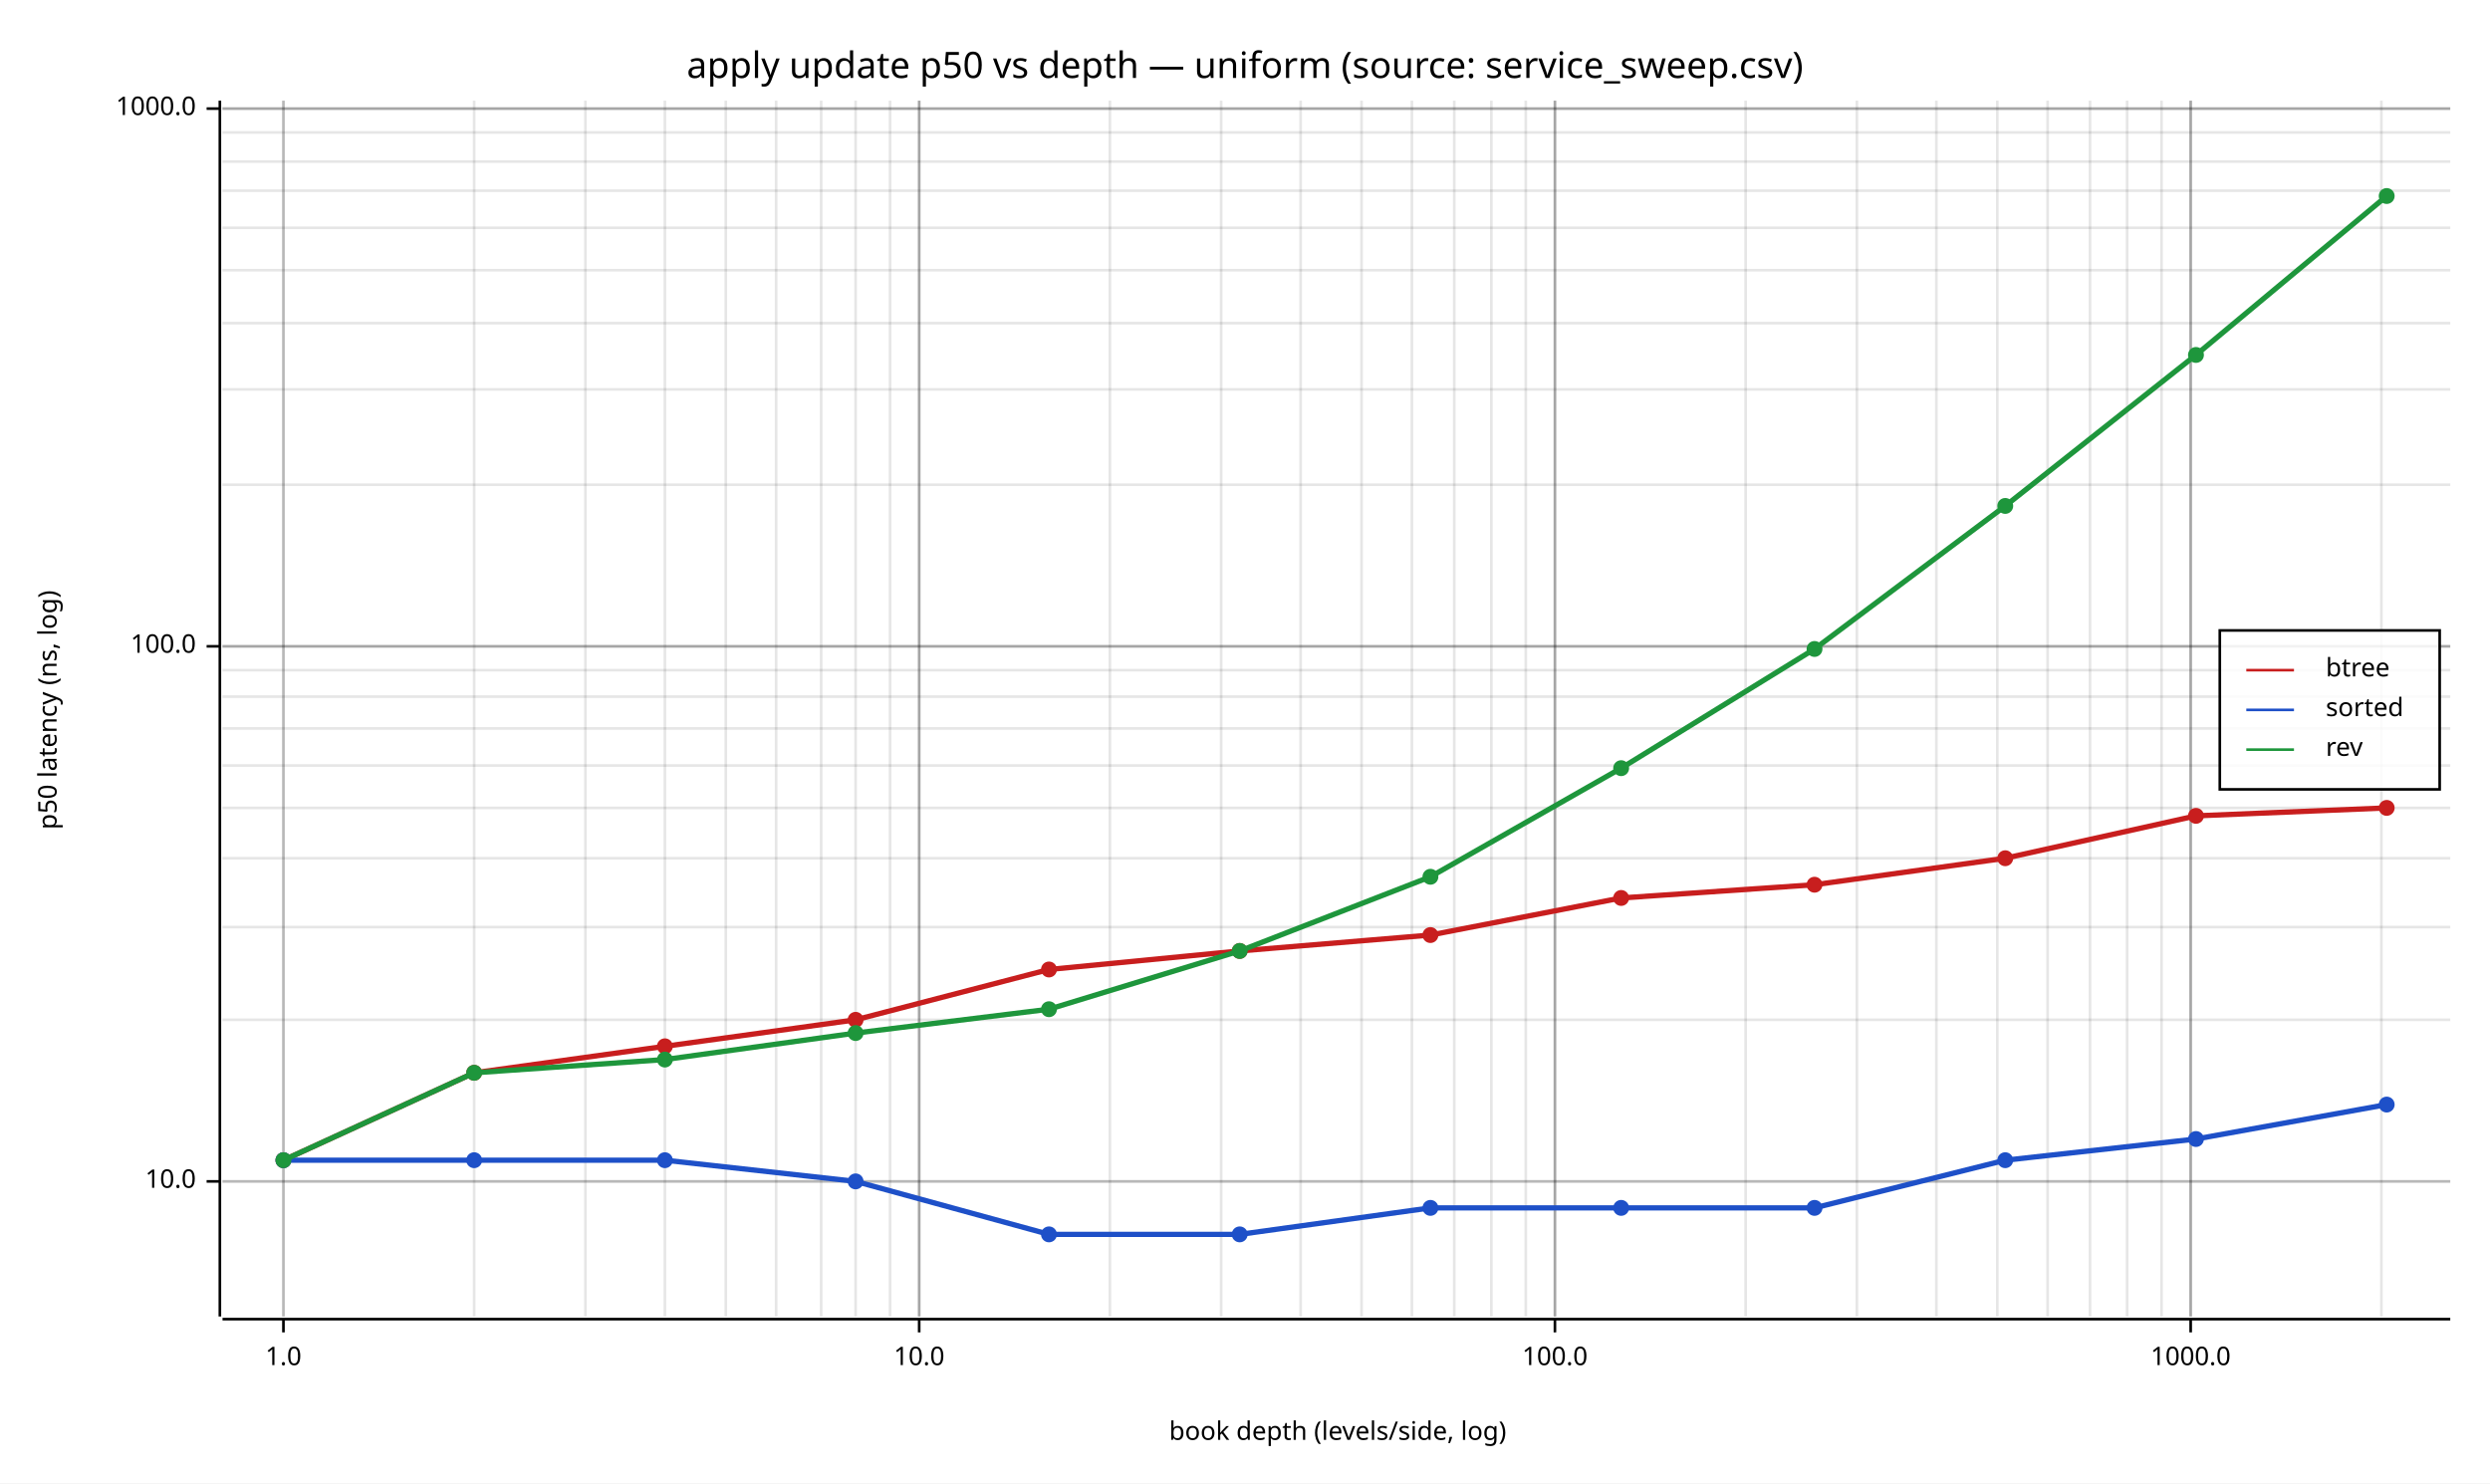
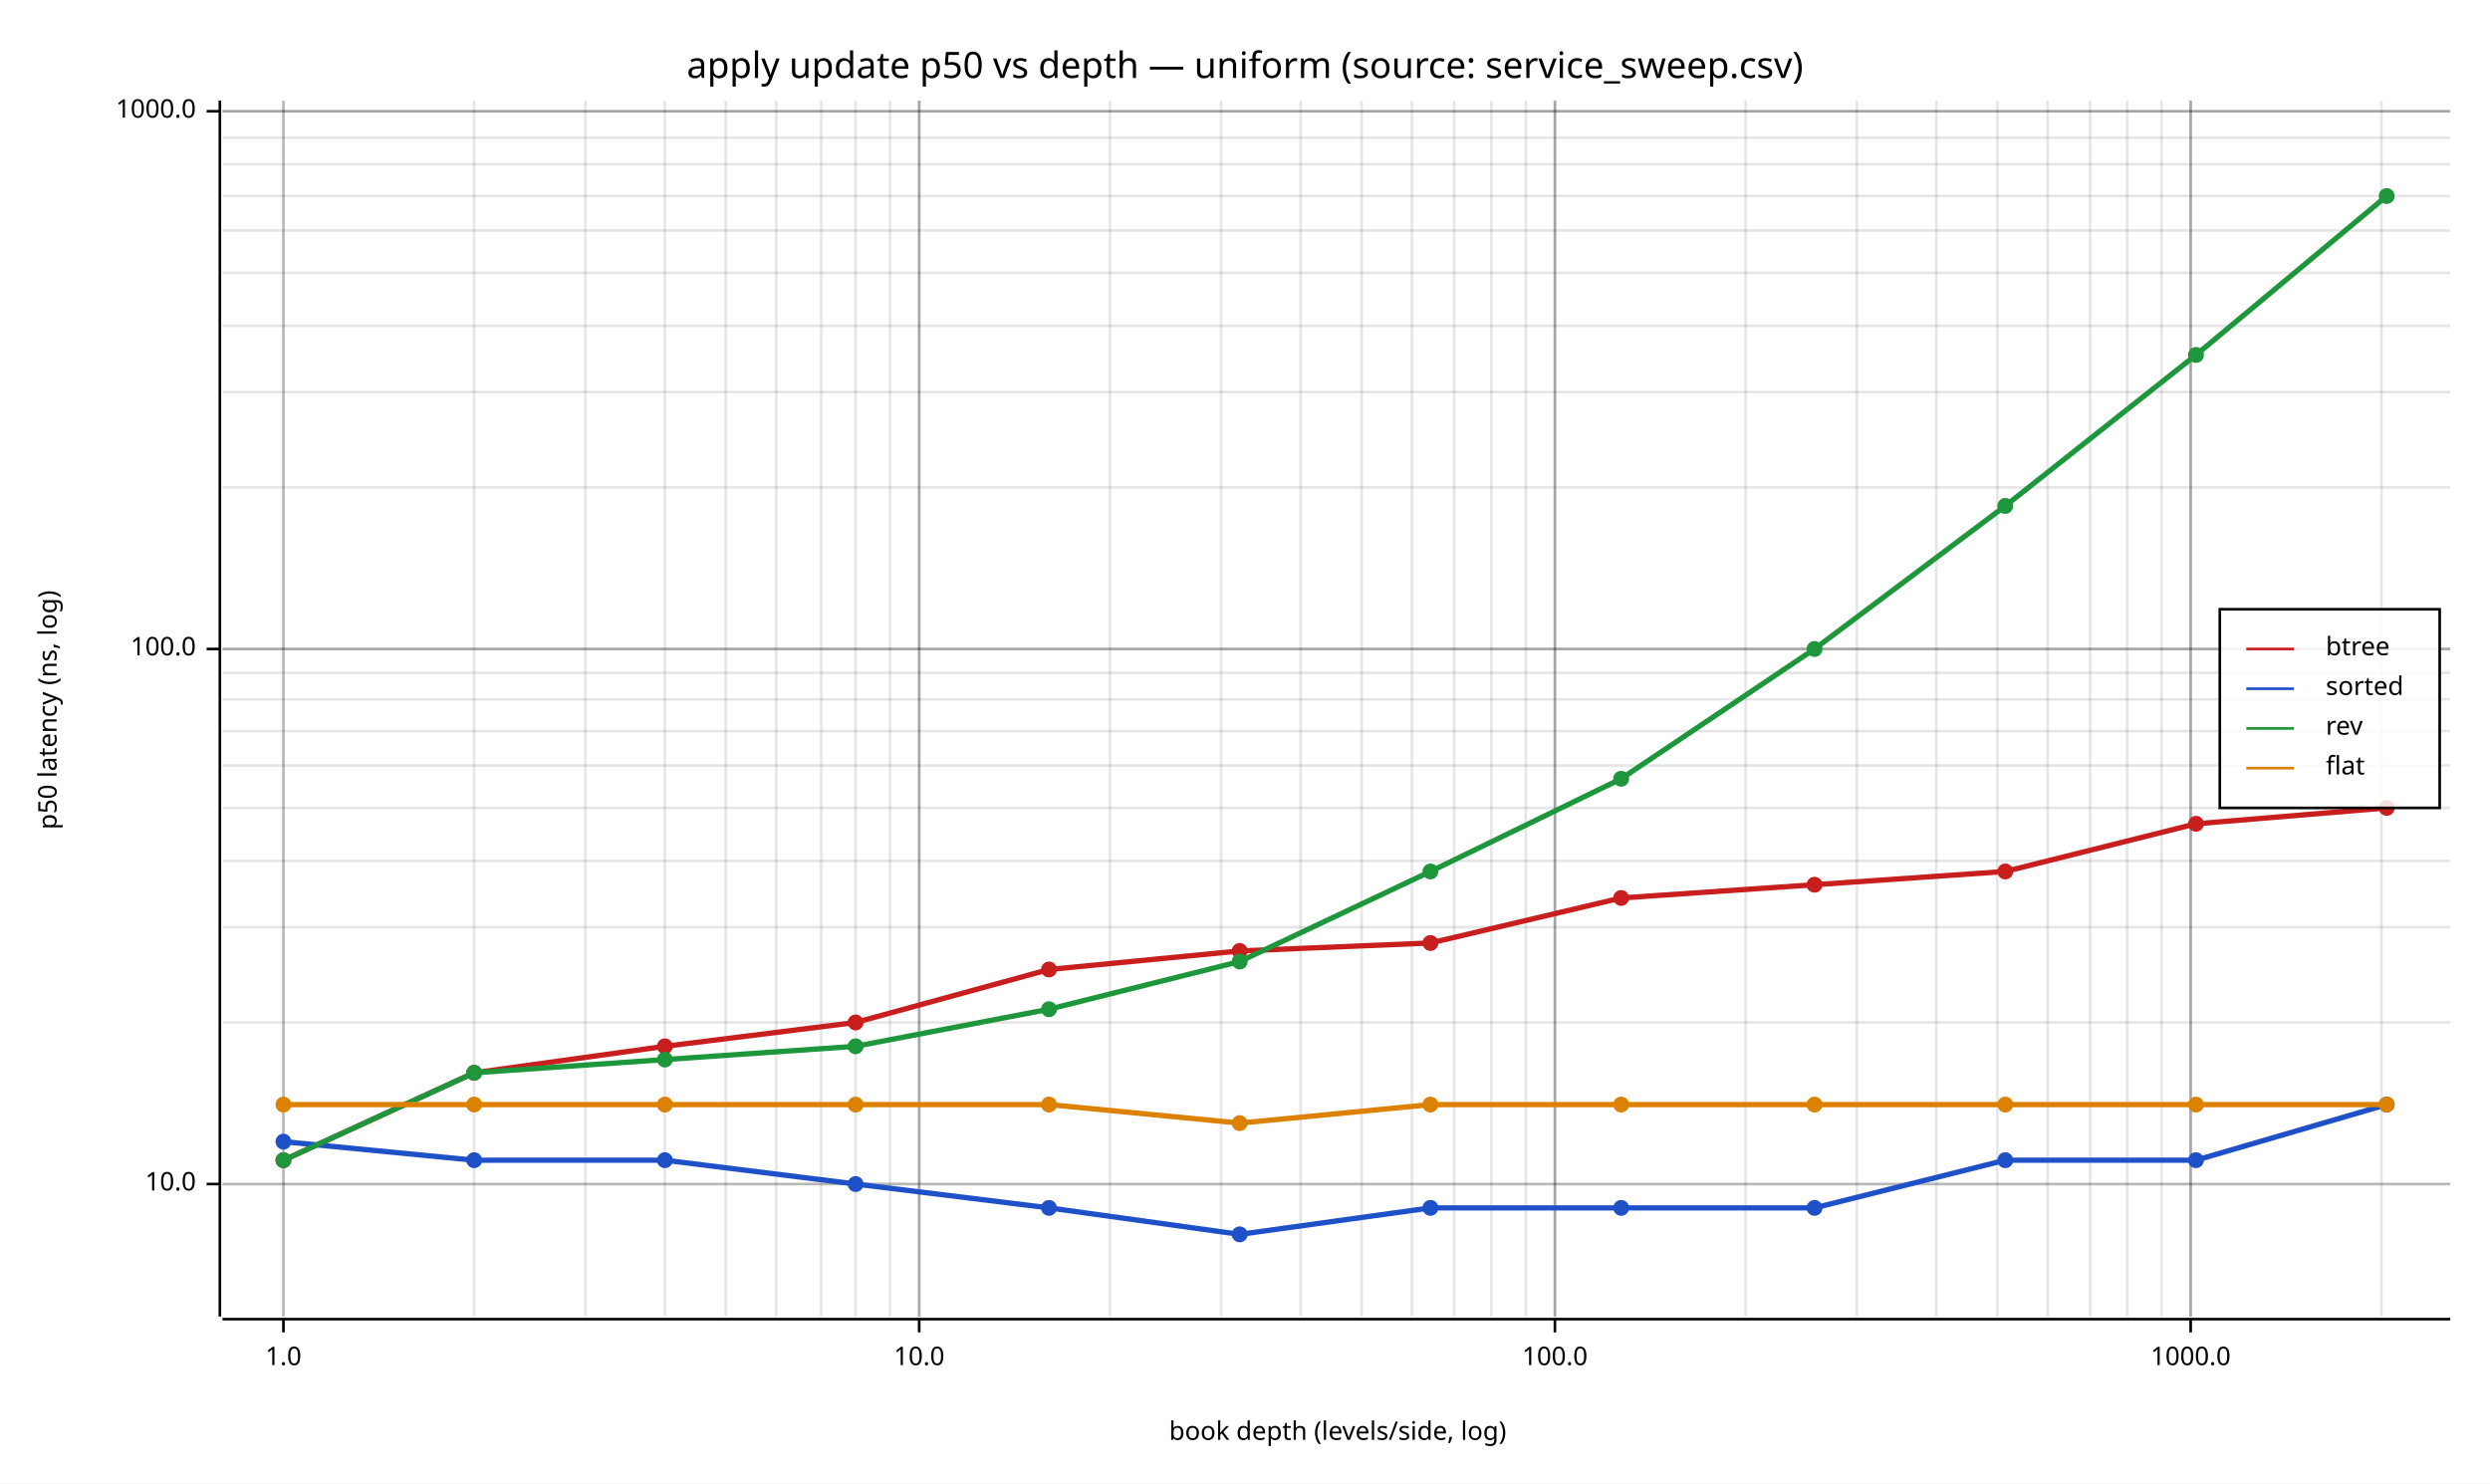
<svg xmlns="http://www.w3.org/2000/svg" width="940" height="560" viewBox="0 0 940 560">
  <rect x="0" y="0" width="940" height="560" opacity="1" fill="#FFFFFF" stroke="none" />
  <text x="470" y="19" dy="0.76em" text-anchor="middle" font-family="sans-serif" font-size="13.71" opacity="1" fill="#000000">
apply update p50 vs depth — uniform   (source: service_sweep.csv)
</text>
  <line opacity="0.1" stroke="#000000" stroke-width="1" x1="107" y1="497" x2="107" y2="38" />
  <line opacity="0.1" stroke="#000000" stroke-width="1" x1="179" y1="497" x2="179" y2="38" />
  <line opacity="0.1" stroke="#000000" stroke-width="1" x1="221" y1="497" x2="221" y2="38" />
  <line opacity="0.1" stroke="#000000" stroke-width="1" x1="251" y1="497" x2="251" y2="38" />
  <line opacity="0.1" stroke="#000000" stroke-width="1" x1="274" y1="497" x2="274" y2="38" />
  <line opacity="0.1" stroke="#000000" stroke-width="1" x1="293" y1="497" x2="293" y2="38" />
  <line opacity="0.1" stroke="#000000" stroke-width="1" x1="310" y1="497" x2="310" y2="38" />
  <line opacity="0.1" stroke="#000000" stroke-width="1" x1="323" y1="497" x2="323" y2="38" />
  <line opacity="0.1" stroke="#000000" stroke-width="1" x1="336" y1="497" x2="336" y2="38" />
  <line opacity="0.1" stroke="#000000" stroke-width="1" x1="347" y1="497" x2="347" y2="38" />
  <line opacity="0.1" stroke="#000000" stroke-width="1" x1="347" y1="497" x2="347" y2="38" />
  <line opacity="0.1" stroke="#000000" stroke-width="1" x1="419" y1="497" x2="419" y2="38" />
  <line opacity="0.1" stroke="#000000" stroke-width="1" x1="461" y1="497" x2="461" y2="38" />
  <line opacity="0.1" stroke="#000000" stroke-width="1" x1="491" y1="497" x2="491" y2="38" />
  <line opacity="0.1" stroke="#000000" stroke-width="1" x1="514" y1="497" x2="514" y2="38" />
  <line opacity="0.1" stroke="#000000" stroke-width="1" x1="533" y1="497" x2="533" y2="38" />
  <line opacity="0.1" stroke="#000000" stroke-width="1" x1="549" y1="497" x2="549" y2="38" />
  <line opacity="0.1" stroke="#000000" stroke-width="1" x1="563" y1="497" x2="563" y2="38" />
  <line opacity="0.1" stroke="#000000" stroke-width="1" x1="576" y1="497" x2="576" y2="38" />
  <line opacity="0.1" stroke="#000000" stroke-width="1" x1="587" y1="497" x2="587" y2="38" />
  <line opacity="0.1" stroke="#000000" stroke-width="1" x1="587" y1="497" x2="587" y2="38" />
  <line opacity="0.1" stroke="#000000" stroke-width="1" x1="659" y1="497" x2="659" y2="38" />
  <line opacity="0.1" stroke="#000000" stroke-width="1" x1="701" y1="497" x2="701" y2="38" />
  <line opacity="0.1" stroke="#000000" stroke-width="1" x1="731" y1="497" x2="731" y2="38" />
  <line opacity="0.1" stroke="#000000" stroke-width="1" x1="754" y1="497" x2="754" y2="38" />
  <line opacity="0.1" stroke="#000000" stroke-width="1" x1="773" y1="497" x2="773" y2="38" />
  <line opacity="0.1" stroke="#000000" stroke-width="1" x1="789" y1="497" x2="789" y2="38" />
  <line opacity="0.1" stroke="#000000" stroke-width="1" x1="803" y1="497" x2="803" y2="38" />
  <line opacity="0.1" stroke="#000000" stroke-width="1" x1="816" y1="497" x2="816" y2="38" />
  <line opacity="0.1" stroke="#000000" stroke-width="1" x1="827" y1="497" x2="827" y2="38" />
  <line opacity="0.1" stroke="#000000" stroke-width="1" x1="827" y1="497" x2="827" y2="38" />
  <line opacity="0.1" stroke="#000000" stroke-width="1" x1="899" y1="497" x2="899" y2="38" />
-   <line opacity="0.1" stroke="#000000" stroke-width="1" x1="84" y1="446" x2="925" y2="446" />
-   <line opacity="0.1" stroke="#000000" stroke-width="1" x1="84" y1="385" x2="925" y2="385" />
+   <line opacity="0.1" stroke="#000000" stroke-width="1" x1="84" y1="447" x2="925" y2="447" />
+   <line opacity="0.1" stroke="#000000" stroke-width="1" x1="84" y1="386" x2="925" y2="386" />
  <line opacity="0.1" stroke="#000000" stroke-width="1" x1="84" y1="350" x2="925" y2="350" />
-   <line opacity="0.1" stroke="#000000" stroke-width="1" x1="84" y1="324" x2="925" y2="324" />
+   <line opacity="0.1" stroke="#000000" stroke-width="1" x1="84" y1="325" x2="925" y2="325" />
  <line opacity="0.1" stroke="#000000" stroke-width="1" x1="84" y1="305" x2="925" y2="305" />
  <line opacity="0.1" stroke="#000000" stroke-width="1" x1="84" y1="289" x2="925" y2="289" />
-   <line opacity="0.1" stroke="#000000" stroke-width="1" x1="84" y1="275" x2="925" y2="275" />
-   <line opacity="0.1" stroke="#000000" stroke-width="1" x1="84" y1="263" x2="925" y2="263" />
-   <line opacity="0.1" stroke="#000000" stroke-width="1" x1="84" y1="253" x2="925" y2="253" />
-   <line opacity="0.1" stroke="#000000" stroke-width="1" x1="84" y1="244" x2="925" y2="244" />
-   <line opacity="0.1" stroke="#000000" stroke-width="1" x1="84" y1="244" x2="925" y2="244" />
-   <line opacity="0.1" stroke="#000000" stroke-width="1" x1="84" y1="183" x2="925" y2="183" />
-   <line opacity="0.1" stroke="#000000" stroke-width="1" x1="84" y1="147" x2="925" y2="147" />
-   <line opacity="0.1" stroke="#000000" stroke-width="1" x1="84" y1="122" x2="925" y2="122" />
-   <line opacity="0.1" stroke="#000000" stroke-width="1" x1="84" y1="102" x2="925" y2="102" />
-   <line opacity="0.1" stroke="#000000" stroke-width="1" x1="84" y1="86" x2="925" y2="86" />
-   <line opacity="0.1" stroke="#000000" stroke-width="1" x1="84" y1="72" x2="925" y2="72" />
-   <line opacity="0.1" stroke="#000000" stroke-width="1" x1="84" y1="61" x2="925" y2="61" />
-   <line opacity="0.1" stroke="#000000" stroke-width="1" x1="84" y1="50" x2="925" y2="50" />
-   <line opacity="0.1" stroke="#000000" stroke-width="1" x1="84" y1="41" x2="925" y2="41" />
-   <line opacity="0.1" stroke="#000000" stroke-width="1" x1="84" y1="41" x2="925" y2="41" />
+   <line opacity="0.1" stroke="#000000" stroke-width="1" x1="84" y1="276" x2="925" y2="276" />
+   <line opacity="0.1" stroke="#000000" stroke-width="1" x1="84" y1="264" x2="925" y2="264" />
+   <line opacity="0.1" stroke="#000000" stroke-width="1" x1="84" y1="254" x2="925" y2="254" />
+   <line opacity="0.1" stroke="#000000" stroke-width="1" x1="84" y1="245" x2="925" y2="245" />
+   <line opacity="0.1" stroke="#000000" stroke-width="1" x1="84" y1="245" x2="925" y2="245" />
+   <line opacity="0.1" stroke="#000000" stroke-width="1" x1="84" y1="184" x2="925" y2="184" />
+   <line opacity="0.1" stroke="#000000" stroke-width="1" x1="84" y1="148" x2="925" y2="148" />
+   <line opacity="0.1" stroke="#000000" stroke-width="1" x1="84" y1="123" x2="925" y2="123" />
+   <line opacity="0.1" stroke="#000000" stroke-width="1" x1="84" y1="103" x2="925" y2="103" />
+   <line opacity="0.1" stroke="#000000" stroke-width="1" x1="84" y1="87" x2="925" y2="87" />
+   <line opacity="0.1" stroke="#000000" stroke-width="1" x1="84" y1="74" x2="925" y2="74" />
+   <line opacity="0.1" stroke="#000000" stroke-width="1" x1="84" y1="62" x2="925" y2="62" />
+   <line opacity="0.1" stroke="#000000" stroke-width="1" x1="84" y1="52" x2="925" y2="52" />
+   <line opacity="0.1" stroke="#000000" stroke-width="1" x1="84" y1="42" x2="925" y2="42" />
+   <line opacity="0.1" stroke="#000000" stroke-width="1" x1="84" y1="42" x2="925" y2="42" />
  <text x="14" y="268" dy="0.76em" text-anchor="middle" font-family="sans-serif" font-size="9.677" opacity="1" fill="#000000" transform="rotate(270, 14, 268)">
p50 latency (ns, log)
</text>
  <text x="505" y="546" dy="-0.5ex" text-anchor="middle" font-family="sans-serif" font-size="9.677" opacity="1" fill="#000000">
book depth (levels/side, log)
</text>
  <line opacity="0.2" stroke="#000000" stroke-width="1" x1="107" y1="497" x2="107" y2="38" />
  <line opacity="0.2" stroke="#000000" stroke-width="1" x1="347" y1="497" x2="347" y2="38" />
  <line opacity="0.2" stroke="#000000" stroke-width="1" x1="587" y1="497" x2="587" y2="38" />
  <line opacity="0.2" stroke="#000000" stroke-width="1" x1="827" y1="497" x2="827" y2="38" />
-   <line opacity="0.2" stroke="#000000" stroke-width="1" x1="84" y1="446" x2="925" y2="446" />
-   <line opacity="0.2" stroke="#000000" stroke-width="1" x1="84" y1="244" x2="925" y2="244" />
-   <line opacity="0.2" stroke="#000000" stroke-width="1" x1="84" y1="41" x2="925" y2="41" />
+   <line opacity="0.2" stroke="#000000" stroke-width="1" x1="84" y1="447" x2="925" y2="447" />
+   <line opacity="0.2" stroke="#000000" stroke-width="1" x1="84" y1="245" x2="925" y2="245" />
+   <line opacity="0.2" stroke="#000000" stroke-width="1" x1="84" y1="42" x2="925" y2="42" />
  <polyline fill="none" opacity="1" stroke="#000000" stroke-width="1" points="83,38 83,497 " />
-   <text x="74" y="446" dy="0.5ex" text-anchor="end" font-family="sans-serif" font-size="9.677" opacity="1" fill="#000000">
+   <text x="74" y="447" dy="0.5ex" text-anchor="end" font-family="sans-serif" font-size="9.677" opacity="1" fill="#000000">
10.0
</text>
-   <polyline fill="none" opacity="1" stroke="#000000" stroke-width="1" points="78,446 83,446 " />
-   <text x="74" y="244" dy="0.5ex" text-anchor="end" font-family="sans-serif" font-size="9.677" opacity="1" fill="#000000">
+   <polyline fill="none" opacity="1" stroke="#000000" stroke-width="1" points="78,447 83,447 " />
+   <text x="74" y="245" dy="0.5ex" text-anchor="end" font-family="sans-serif" font-size="9.677" opacity="1" fill="#000000">
100.0
</text>
-   <polyline fill="none" opacity="1" stroke="#000000" stroke-width="1" points="78,244 83,244 " />
-   <text x="74" y="41" dy="0.5ex" text-anchor="end" font-family="sans-serif" font-size="9.677" opacity="1" fill="#000000">
+   <polyline fill="none" opacity="1" stroke="#000000" stroke-width="1" points="78,245 83,245 " />
+   <text x="74" y="42" dy="0.5ex" text-anchor="end" font-family="sans-serif" font-size="9.677" opacity="1" fill="#000000">
1000.0
</text>
-   <polyline fill="none" opacity="1" stroke="#000000" stroke-width="1" points="78,41 83,41 " />
+   <polyline fill="none" opacity="1" stroke="#000000" stroke-width="1" points="78,42 83,42 " />
  <polyline fill="none" opacity="1" stroke="#000000" stroke-width="1" points="84,498 925,498 " />
  <text x="107" y="508" dy="0.76em" text-anchor="middle" font-family="sans-serif" font-size="9.677" opacity="1" fill="#000000">
1.0
</text>
  <polyline fill="none" opacity="1" stroke="#000000" stroke-width="1" points="107,498 107,503 " />
  <text x="347" y="508" dy="0.76em" text-anchor="middle" font-family="sans-serif" font-size="9.677" opacity="1" fill="#000000">
10.0
</text>
  <polyline fill="none" opacity="1" stroke="#000000" stroke-width="1" points="347,498 347,503 " />
  <text x="587" y="508" dy="0.76em" text-anchor="middle" font-family="sans-serif" font-size="9.677" opacity="1" fill="#000000">
100.0
</text>
  <polyline fill="none" opacity="1" stroke="#000000" stroke-width="1" points="587,498 587,503 " />
  <text x="827" y="508" dy="0.76em" text-anchor="middle" font-family="sans-serif" font-size="9.677" opacity="1" fill="#000000">
1000.0
</text>
  <polyline fill="none" opacity="1" stroke="#000000" stroke-width="1" points="827,498 827,503 " />
-   <polyline fill="none" opacity="1" stroke="#C81E1E" stroke-width="2" points="107,438 179,405 251,395 323,385 396,366 468,359 540,353 612,339 685,334 757,324 829,308 901,305 " />
+   <polyline fill="none" opacity="1" stroke="#C81E1E" stroke-width="2" points="107,438 179,405 251,395 323,386 396,366 468,359 540,356 612,339 685,334 757,329 829,311 901,305 " />
  <circle cx="107" cy="438" r="3" opacity="1" fill="#C81E1E" stroke="none" stroke-width="1" />
  <circle cx="179" cy="405" r="3" opacity="1" fill="#C81E1E" stroke="none" stroke-width="1" />
  <circle cx="251" cy="395" r="3" opacity="1" fill="#C81E1E" stroke="none" stroke-width="1" />
-   <circle cx="323" cy="385" r="3" opacity="1" fill="#C81E1E" stroke="none" stroke-width="1" />
+   <circle cx="323" cy="386" r="3" opacity="1" fill="#C81E1E" stroke="none" stroke-width="1" />
  <circle cx="396" cy="366" r="3" opacity="1" fill="#C81E1E" stroke="none" stroke-width="1" />
  <circle cx="468" cy="359" r="3" opacity="1" fill="#C81E1E" stroke="none" stroke-width="1" />
-   <circle cx="540" cy="353" r="3" opacity="1" fill="#C81E1E" stroke="none" stroke-width="1" />
+   <circle cx="540" cy="356" r="3" opacity="1" fill="#C81E1E" stroke="none" stroke-width="1" />
  <circle cx="612" cy="339" r="3" opacity="1" fill="#C81E1E" stroke="none" stroke-width="1" />
  <circle cx="685" cy="334" r="3" opacity="1" fill="#C81E1E" stroke="none" stroke-width="1" />
-   <circle cx="757" cy="324" r="3" opacity="1" fill="#C81E1E" stroke="none" stroke-width="1" />
-   <circle cx="829" cy="308" r="3" opacity="1" fill="#C81E1E" stroke="none" stroke-width="1" />
+   <circle cx="757" cy="329" r="3" opacity="1" fill="#C81E1E" stroke="none" stroke-width="1" />
+   <circle cx="829" cy="311" r="3" opacity="1" fill="#C81E1E" stroke="none" stroke-width="1" />
  <circle cx="901" cy="305" r="3" opacity="1" fill="#C81E1E" stroke="none" stroke-width="1" />
-   <polyline fill="none" opacity="1" stroke="#1E50C8" stroke-width="2" points="107,438 179,438 251,438 323,446 396,466 468,466 540,456 612,456 685,456 757,438 829,430 901,417 " />
-   <circle cx="107" cy="438" r="3" opacity="1" fill="#1E50C8" stroke="none" stroke-width="1" />
+   <polyline fill="none" opacity="1" stroke="#1E50C8" stroke-width="2" points="107,431 179,438 251,438 323,447 396,456 468,466 540,456 612,456 685,456 757,438 829,438 901,417 " />
+   <circle cx="107" cy="431" r="3" opacity="1" fill="#1E50C8" stroke="none" stroke-width="1" />
  <circle cx="179" cy="438" r="3" opacity="1" fill="#1E50C8" stroke="none" stroke-width="1" />
  <circle cx="251" cy="438" r="3" opacity="1" fill="#1E50C8" stroke="none" stroke-width="1" />
-   <circle cx="323" cy="446" r="3" opacity="1" fill="#1E50C8" stroke="none" stroke-width="1" />
-   <circle cx="396" cy="466" r="3" opacity="1" fill="#1E50C8" stroke="none" stroke-width="1" />
+   <circle cx="323" cy="447" r="3" opacity="1" fill="#1E50C8" stroke="none" stroke-width="1" />
+   <circle cx="396" cy="456" r="3" opacity="1" fill="#1E50C8" stroke="none" stroke-width="1" />
  <circle cx="468" cy="466" r="3" opacity="1" fill="#1E50C8" stroke="none" stroke-width="1" />
  <circle cx="540" cy="456" r="3" opacity="1" fill="#1E50C8" stroke="none" stroke-width="1" />
  <circle cx="612" cy="456" r="3" opacity="1" fill="#1E50C8" stroke="none" stroke-width="1" />
  <circle cx="685" cy="456" r="3" opacity="1" fill="#1E50C8" stroke="none" stroke-width="1" />
  <circle cx="757" cy="438" r="3" opacity="1" fill="#1E50C8" stroke="none" stroke-width="1" />
-   <circle cx="829" cy="430" r="3" opacity="1" fill="#1E50C8" stroke="none" stroke-width="1" />
+   <circle cx="829" cy="438" r="3" opacity="1" fill="#1E50C8" stroke="none" stroke-width="1" />
  <circle cx="901" cy="417" r="3" opacity="1" fill="#1E50C8" stroke="none" stroke-width="1" />
-   <polyline fill="none" opacity="1" stroke="#1E963C" stroke-width="2" points="107,438 179,405 251,400 323,390 396,381 468,359 540,331 612,290 685,245 757,191 829,134 901,74 " />
+   <polyline fill="none" opacity="1" stroke="#1E963C" stroke-width="2" points="107,438 179,405 251,400 323,395 396,381 468,363 540,329 612,294 685,245 757,191 829,134 901,74 " />
  <circle cx="107" cy="438" r="3" opacity="1" fill="#1E963C" stroke="none" stroke-width="1" />
  <circle cx="179" cy="405" r="3" opacity="1" fill="#1E963C" stroke="none" stroke-width="1" />
  <circle cx="251" cy="400" r="3" opacity="1" fill="#1E963C" stroke="none" stroke-width="1" />
-   <circle cx="323" cy="390" r="3" opacity="1" fill="#1E963C" stroke="none" stroke-width="1" />
+   <circle cx="323" cy="395" r="3" opacity="1" fill="#1E963C" stroke="none" stroke-width="1" />
  <circle cx="396" cy="381" r="3" opacity="1" fill="#1E963C" stroke="none" stroke-width="1" />
-   <circle cx="468" cy="359" r="3" opacity="1" fill="#1E963C" stroke="none" stroke-width="1" />
-   <circle cx="540" cy="331" r="3" opacity="1" fill="#1E963C" stroke="none" stroke-width="1" />
-   <circle cx="612" cy="290" r="3" opacity="1" fill="#1E963C" stroke="none" stroke-width="1" />
+   <circle cx="468" cy="363" r="3" opacity="1" fill="#1E963C" stroke="none" stroke-width="1" />
+   <circle cx="540" cy="329" r="3" opacity="1" fill="#1E963C" stroke="none" stroke-width="1" />
+   <circle cx="612" cy="294" r="3" opacity="1" fill="#1E963C" stroke="none" stroke-width="1" />
  <circle cx="685" cy="245" r="3" opacity="1" fill="#1E963C" stroke="none" stroke-width="1" />
  <circle cx="757" cy="191" r="3" opacity="1" fill="#1E963C" stroke="none" stroke-width="1" />
  <circle cx="829" cy="134" r="3" opacity="1" fill="#1E963C" stroke="none" stroke-width="1" />
  <circle cx="901" cy="74" r="3" opacity="1" fill="#1E963C" stroke="none" stroke-width="1" />
-   <rect x="838" y="238" width="83" height="60" opacity="0.85" fill="#FFFFFF" stroke="none" />
-   <rect x="838" y="238" width="83" height="60" opacity="1" fill="none" stroke="#000000" />
-   <text x="878" y="248" dy="0.76em" text-anchor="start" font-family="sans-serif" font-size="9.677" opacity="1" fill="#000000">
+   <polyline fill="none" opacity="1" stroke="#DC8200" stroke-width="2" points="107,417 179,417 251,417 323,417 396,417 468,424 540,417 612,417 685,417 757,417 829,417 901,417 " />
+   <circle cx="107" cy="417" r="3" opacity="1" fill="#DC8200" stroke="none" stroke-width="1" />
+   <circle cx="179" cy="417" r="3" opacity="1" fill="#DC8200" stroke="none" stroke-width="1" />
+   <circle cx="251" cy="417" r="3" opacity="1" fill="#DC8200" stroke="none" stroke-width="1" />
+   <circle cx="323" cy="417" r="3" opacity="1" fill="#DC8200" stroke="none" stroke-width="1" />
+   <circle cx="396" cy="417" r="3" opacity="1" fill="#DC8200" stroke="none" stroke-width="1" />
+   <circle cx="468" cy="424" r="3" opacity="1" fill="#DC8200" stroke="none" stroke-width="1" />
+   <circle cx="540" cy="417" r="3" opacity="1" fill="#DC8200" stroke="none" stroke-width="1" />
+   <circle cx="612" cy="417" r="3" opacity="1" fill="#DC8200" stroke="none" stroke-width="1" />
+   <circle cx="685" cy="417" r="3" opacity="1" fill="#DC8200" stroke="none" stroke-width="1" />
+   <circle cx="757" cy="417" r="3" opacity="1" fill="#DC8200" stroke="none" stroke-width="1" />
+   <circle cx="829" cy="417" r="3" opacity="1" fill="#DC8200" stroke="none" stroke-width="1" />
+   <circle cx="901" cy="417" r="3" opacity="1" fill="#DC8200" stroke="none" stroke-width="1" />
+   <rect x="838" y="230" width="83" height="75" opacity="0.85" fill="#FFFFFF" stroke="none" />
+   <rect x="838" y="230" width="83" height="75" opacity="1" fill="none" stroke="#000000" />
+   <text x="878" y="240" dy="0.76em" text-anchor="start" font-family="sans-serif" font-size="9.677" opacity="1" fill="#000000">
btree
</text>
-   <text x="878" y="263" dy="0.76em" text-anchor="start" font-family="sans-serif" font-size="9.677" opacity="1" fill="#000000">
+   <text x="878" y="255" dy="0.76em" text-anchor="start" font-family="sans-serif" font-size="9.677" opacity="1" fill="#000000">
sorted
</text>
-   <text x="878" y="278" dy="0.76em" text-anchor="start" font-family="sans-serif" font-size="9.677" opacity="1" fill="#000000">
+   <text x="878" y="270" dy="0.76em" text-anchor="start" font-family="sans-serif" font-size="9.677" opacity="1" fill="#000000">
rev
</text>
-   <polyline fill="none" opacity="1" stroke="#C81E1E" stroke-width="1" points="848,253 866,253 " />
-   <polyline fill="none" opacity="1" stroke="#1E50C8" stroke-width="1" points="848,268 866,268 " />
-   <polyline fill="none" opacity="1" stroke="#1E963C" stroke-width="1" points="848,283 866,283 " />
+   <text x="878" y="285" dy="0.76em" text-anchor="start" font-family="sans-serif" font-size="9.677" opacity="1" fill="#000000">
+ flat
+ </text>
+   <polyline fill="none" opacity="1" stroke="#C81E1E" stroke-width="1" points="848,245 866,245 " />
+   <polyline fill="none" opacity="1" stroke="#1E50C8" stroke-width="1" points="848,260 866,260 " />
+   <polyline fill="none" opacity="1" stroke="#1E963C" stroke-width="1" points="848,275 866,275 " />
+   <polyline fill="none" opacity="1" stroke="#DC8200" stroke-width="1" points="848,290 866,290 " />
</svg>
